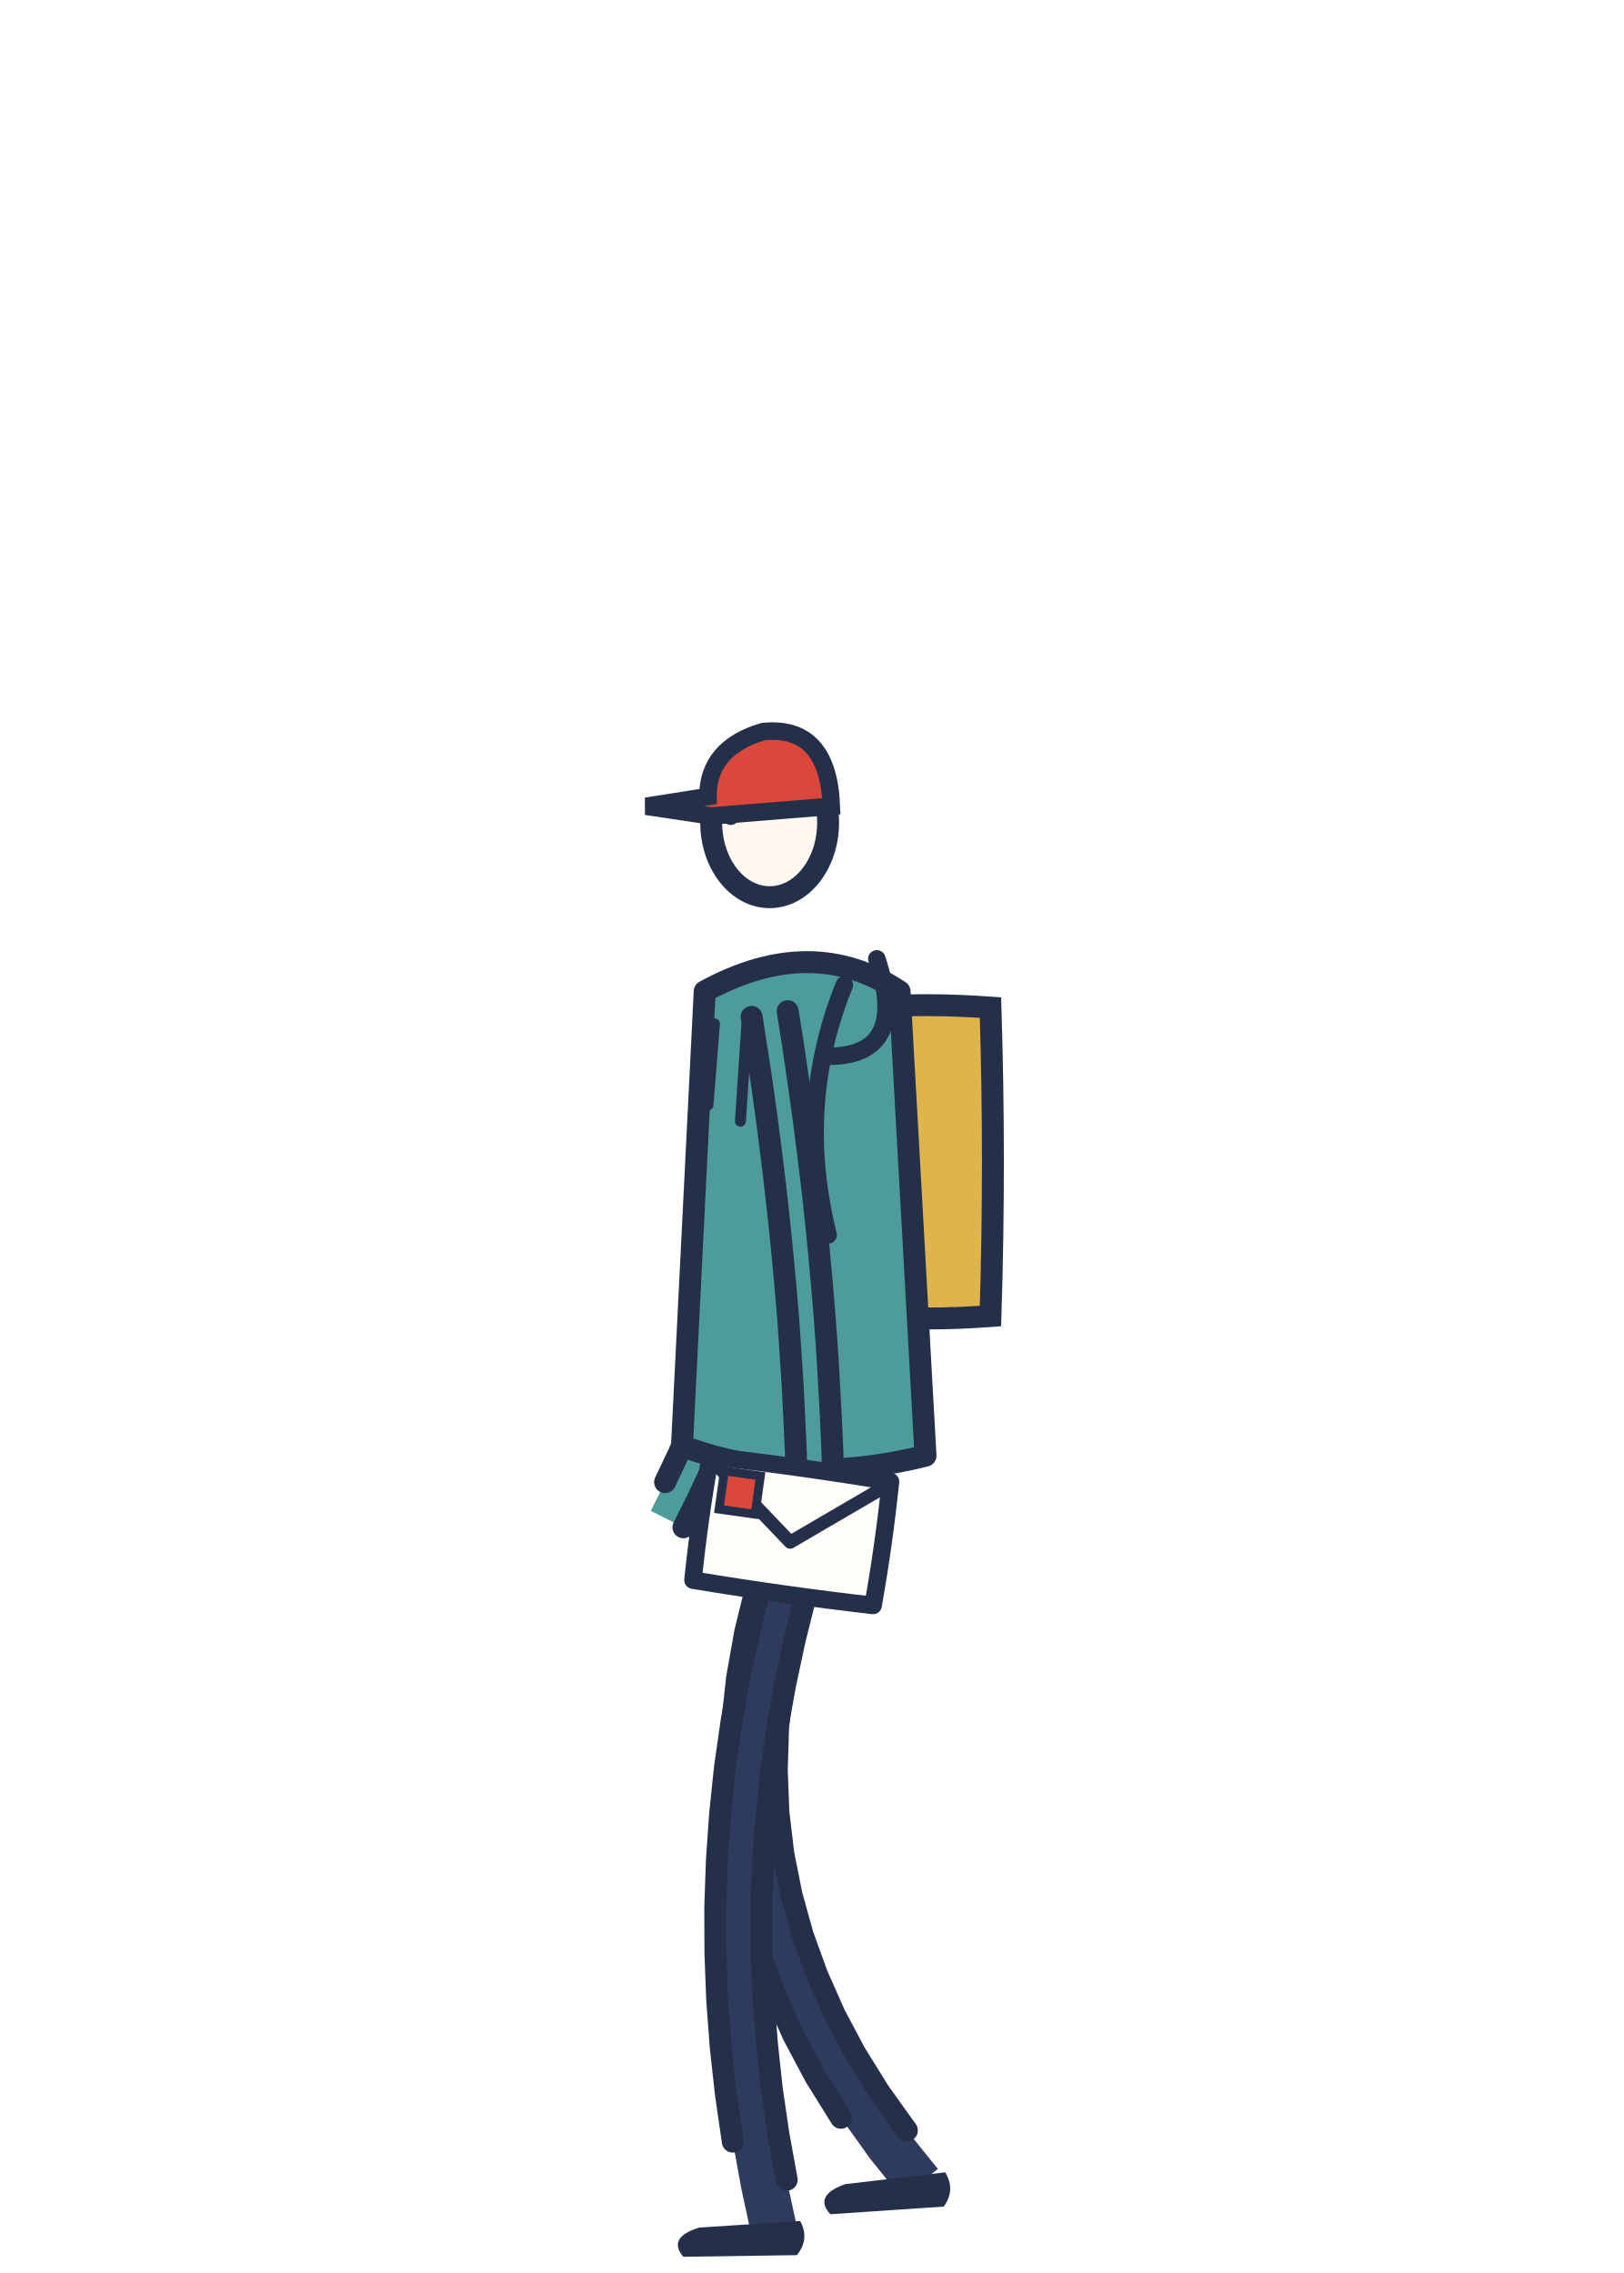
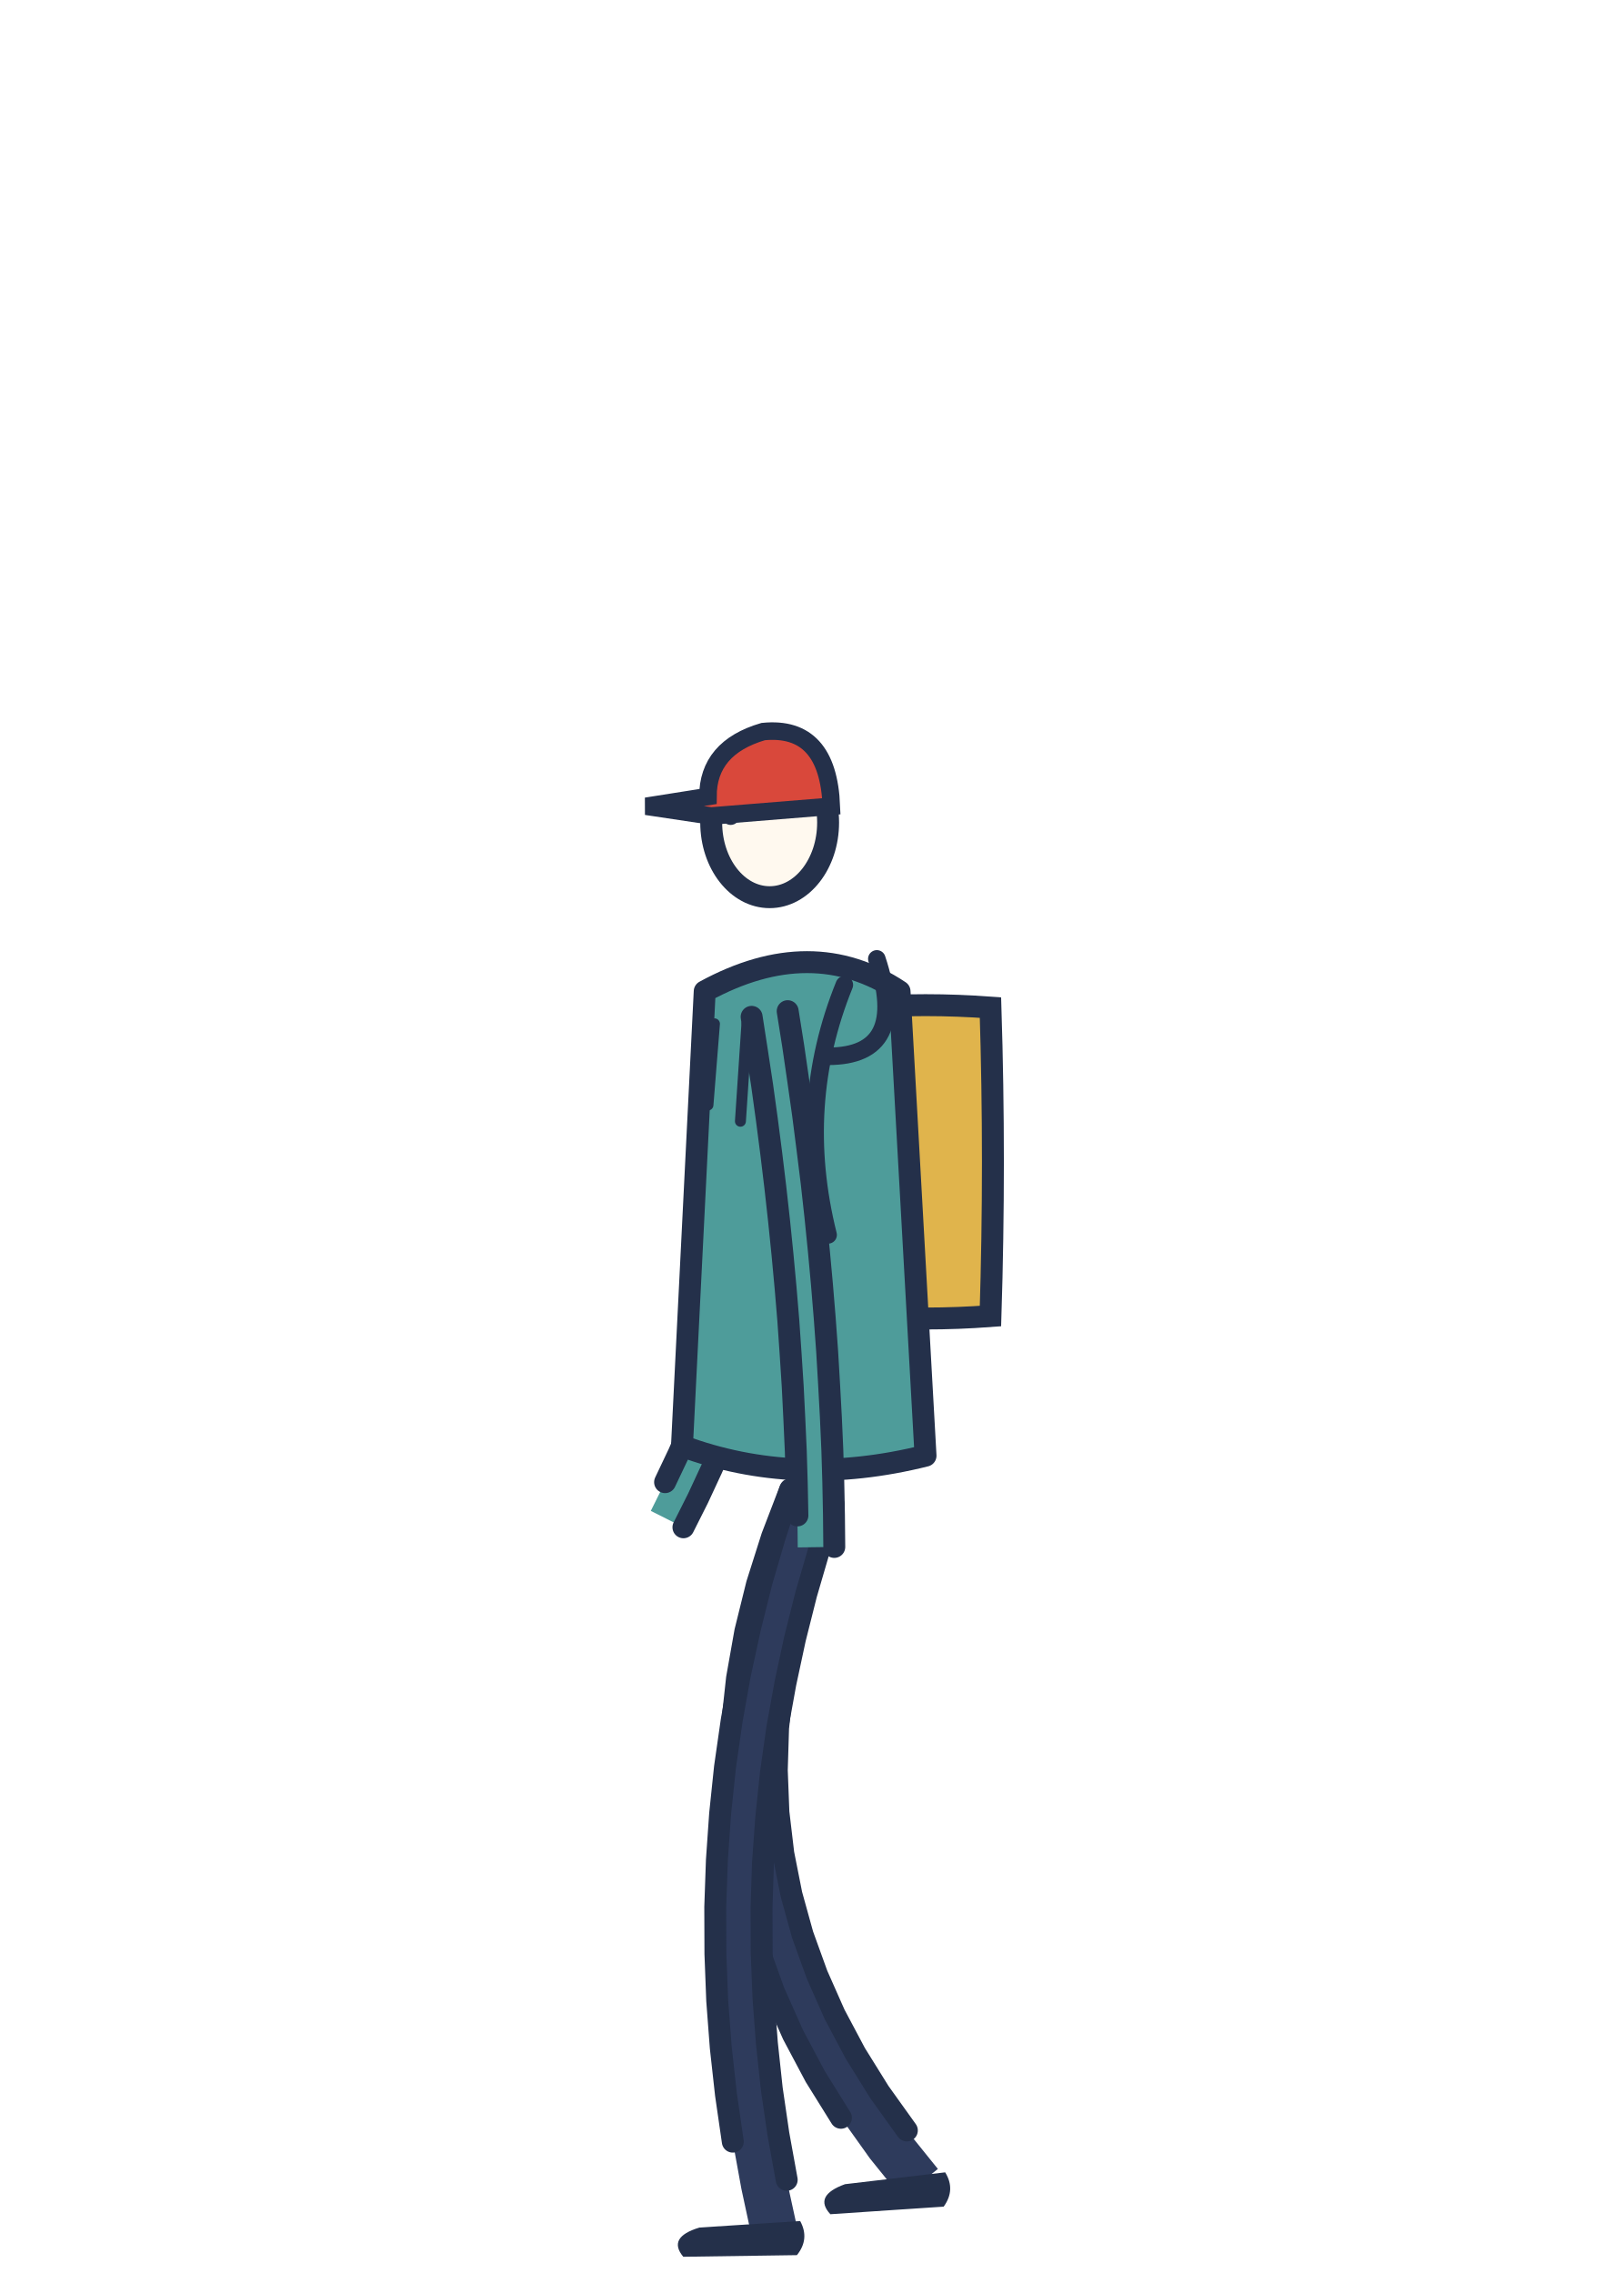
<svg xmlns="http://www.w3.org/2000/svg" width="80" height="112" viewBox="0 0 80 112">
  <g>
    <g transform="translate(40 112) scale(-0.80 0.80) translate(-40 -121)">
      <path d="M29.00 43.06 Q33.00 42.76 37.00 43.06 Q37.30 52.56 37.00 62.06 Q33.00 62.36 29.00 62.06 Q28.70 52.56 29.00 43.06Z" fill="#E0B44C" stroke="#24304A" stroke-width="1.35" />
      <g>
        <path fill="#4E9C9A" d="M38.88 43.18L39.11 45.35L39.38 47.50L39.69 49.64L40.05 51.75L40.46 53.83L40.91 55.89L41.41 57.92L41.95 59.93L42.54 61.91L43.17 63.87L43.85 65.80L44.57 67.71L45.34 69.59L46.16 71.45L47.01 73.28L47.91 75.07L49.92 74.06L49.04 72.29L48.20 70.52L47.41 68.71L46.67 66.88L45.96 65.03L45.30 63.15L44.69 61.25L44.12 59.32L43.59 57.36L43.10 55.38L42.66 53.37L42.27 51.34L41.91 49.28L41.61 47.20L41.34 45.09L41.12 42.94Z" />
        <path fill="none" stroke="#24304A" stroke-width="1.35" stroke-linecap="round" stroke-linejoin="round" d="M38.88 43.18L39.11 45.35L39.38 47.50L39.69 49.64L40.05 51.75L40.46 53.83L40.91 55.89L41.41 57.92L41.95 59.93L42.54 61.91L43.17 63.87L43.85 65.80L44.57 67.71L45.34 69.59L46.16 71.45L47.01 73.28L47.91 75.07" />
        <path fill="none" stroke="#24304A" stroke-width="1.35" stroke-linecap="round" stroke-linejoin="round" d="M41.12 42.94L41.34 45.09L41.61 47.20L41.91 49.28L42.27 51.34L42.66 53.37L43.10 55.38L43.59 57.36L44.12 59.32L44.69 61.25L45.30 63.15L45.96 65.03L46.67 66.88L47.41 68.71L48.20 70.52L49.04 72.29" />
      </g>
      <g>
        <path fill="#2E3B5C" d="M38.67 73.75L39.76 76.59L40.64 79.36L41.31 82.08L41.79 84.77L42.08 87.42L42.16 90.03L42.06 92.62L41.76 95.16L41.26 97.68L40.57 100.17L39.68 102.63L38.60 105.07L37.32 107.48L35.84 109.86L34.15 112.22L32.24 114.59L34.46 116.38L36.42 113.95L38.21 111.44L39.79 108.90L41.16 106.32L42.33 103.69L43.29 101.03L44.03 98.34L44.57 95.61L44.90 92.84L45.01 90.05L44.92 87.22L44.61 84.37L44.10 81.49L43.38 78.58L42.45 75.65L41.33 72.73Z" />
        <path fill="none" stroke="#24304A" stroke-width="1.35" stroke-linecap="round" stroke-linejoin="round" d="M38.67 73.75L39.76 76.59L40.64 79.36L41.31 82.08L41.79 84.77L42.08 87.42L42.16 90.03L42.06 92.62L41.76 95.16L41.26 97.68L40.57 100.17L39.68 102.63L38.60 105.07L37.32 107.48L35.84 109.86L34.15 112.22" />
        <path fill="none" stroke="#24304A" stroke-width="1.35" stroke-linecap="round" stroke-linejoin="round" d="M41.33 72.73L42.45 75.65L43.38 78.58L44.10 81.49L44.61 84.37L44.92 87.22L45.01 90.05L44.90 92.84L44.57 95.61L44.03 98.34L43.29 101.03L42.33 103.69L41.16 106.32L39.79 108.90L38.21 111.44" />
      </g>
      <path d="M31.79 114.80 L37.96 115.53 Q39.92 116.24 38.86 117.38 L31.88 116.91 Q31.13 115.87 31.79 114.80Z" fill="#24304A" />
      <g>
        <path fill="#2E3B5C" d="M38.65 73.69L39.55 76.45L40.35 79.19L41.04 81.93L41.63 84.68L42.13 87.44L42.52 90.19L42.81 92.96L43.01 95.73L43.10 98.50L43.09 101.28L42.98 104.06L42.77 106.85L42.47 109.65L42.06 112.45L41.55 115.26L40.93 118.10L43.72 118.70L44.34 115.82L44.87 112.91L45.29 110.01L45.61 107.12L45.83 104.22L45.94 101.34L45.95 98.46L45.85 95.58L45.65 92.71L45.35 89.84L44.94 86.98L44.43 84.13L43.81 81.28L43.10 78.44L42.27 75.60L41.35 72.80Z" />
        <path fill="none" stroke="#24304A" stroke-width="1.35" stroke-linecap="round" stroke-linejoin="round" d="M38.65 73.69L39.55 76.45L40.35 79.19L41.04 81.93L41.63 84.68L42.13 87.44L42.52 90.19L42.81 92.96L43.01 95.73L43.10 98.50L43.09 101.28L42.98 104.06L42.77 106.85L42.47 109.65L42.06 112.45L41.55 115.26" />
        <path fill="none" stroke="#24304A" stroke-width="1.35" stroke-linecap="round" stroke-linejoin="round" d="M41.35 72.80L42.27 75.60L43.10 78.44L43.81 81.28L44.43 84.13L44.94 86.98L45.35 89.84L45.65 92.71L45.85 95.58L45.95 98.46L45.94 101.34L45.83 104.22L45.61 107.12L45.29 110.01L44.87 112.91" />
      </g>
      <path d="M40.72 117.80 L46.92 118.20 Q48.92 118.80 47.92 120.00 L40.92 119.90 Q40.12 118.90 40.72 117.80Z" fill="#24304A" />
      <path d="M34.60 42.06 Q40.00 38.46 46.60 42.06 L48.00 70.06 Q41.00 72.66 33.00 70.66Z" fill="#4E9C9A" stroke="#24304A" stroke-width="1.35" stroke-linejoin="round" />
      <path d="M36.00 40.06 Q34.00 46.06 39.00 46.06" fill="none" stroke="#24304A" stroke-width="1.08" stroke-linecap="round" stroke-linejoin="round" />
      <path d="M44.00 44.06 l0.4 6 M46.00 44.06 l0.4 5" fill="none" stroke="#24304A" stroke-width="0.675" stroke-linecap="round" stroke-linejoin="round" />
      <path d="M38.00 41.66 Q41.00 49.06 39.00 57.06" fill="none" stroke="#24304A" stroke-width="1.08" stroke-linecap="round" stroke-linejoin="round" />
      <ellipse cx="42.60" cy="31.66" rx="3.6" ry="4.6" fill="#FFF9EF" stroke="#24304A" stroke-width="1.35" />
      <circle cx="45.00" cy="31.26" r="0.55" fill="#24304A" />
      <path d="M38.80 30.66 Q39.00 25.66 43.00 26.06 Q46.40 27.06 46.40 30.06 L50.20 30.66 L46.20 31.26Z" fill="#D9483B" stroke="#24304A" stroke-width="1.08" />
      <g>
        <path fill="#4E9C9A" d="M41.49 43.28L41.15 45.42L40.84 47.55L40.54 49.67L40.27 51.78L40.01 53.88L39.78 55.96L39.57 58.04L39.38 60.11L39.21 62.17L39.06 64.22L38.94 66.25L38.83 68.28L38.74 70.30L38.68 72.30L38.64 74.30L38.62 76.28L40.87 76.31L40.89 74.34L40.93 72.36L40.99 70.38L41.08 68.39L41.18 66.38L41.31 64.37L41.45 62.34L41.62 60.31L41.81 58.26L42.02 56.20L42.25 54.13L42.50 52.06L42.77 49.97L43.06 47.87L43.38 45.76L43.71 43.63Z" />
        <path fill="none" stroke="#24304A" stroke-width="1.35" stroke-linecap="round" stroke-linejoin="round" d="M41.49 43.28L41.15 45.42L40.84 47.55L40.54 49.67L40.27 51.78L40.01 53.88L39.78 55.96L39.57 58.04L39.38 60.11L39.21 62.17L39.06 64.22L38.94 66.25L38.83 68.28L38.74 70.30L38.68 72.30L38.64 74.30L38.62 76.28" />
        <path fill="none" stroke="#24304A" stroke-width="1.35" stroke-linecap="round" stroke-linejoin="round" d="M43.71 43.63L43.38 45.76L43.06 47.87L42.77 49.97L42.50 52.06L42.25 54.13L42.02 56.20L41.81 58.26L41.62 60.31L41.45 62.34L41.31 64.37L41.18 66.38L41.08 68.39L40.99 70.38L40.93 72.36L40.89 74.34" />
      </g>
-       <g transform="translate(41.24 75.29) rotate(-8.00) scale(0.70)">
-         <path d="M-8.00 -5.50 Q0.00 -5.70 8.00 -5.50 Q8.20 0.00 8.00 5.50 Q0.00 5.70 -8.00 5.50 Q-8.20 0.00 -8.00 -5.50Z" fill="#FFFDF7" stroke="#24304A" stroke-width="1.543" stroke-linejoin="round" stroke-linecap="round" />
-         <path d="M-7.6 -5 L0 1 L7.6 -5" fill="none" stroke="#24304A" stroke-width="1.157" stroke-linecap="round" stroke-linejoin="round" />
-         <rect x="3.4" y="-4.4" width="3.2" height="3.4" fill="#D9483B" stroke="#24304A" stroke-width="0.771" />
-       </g>
    </g>
  </g>
</svg>
